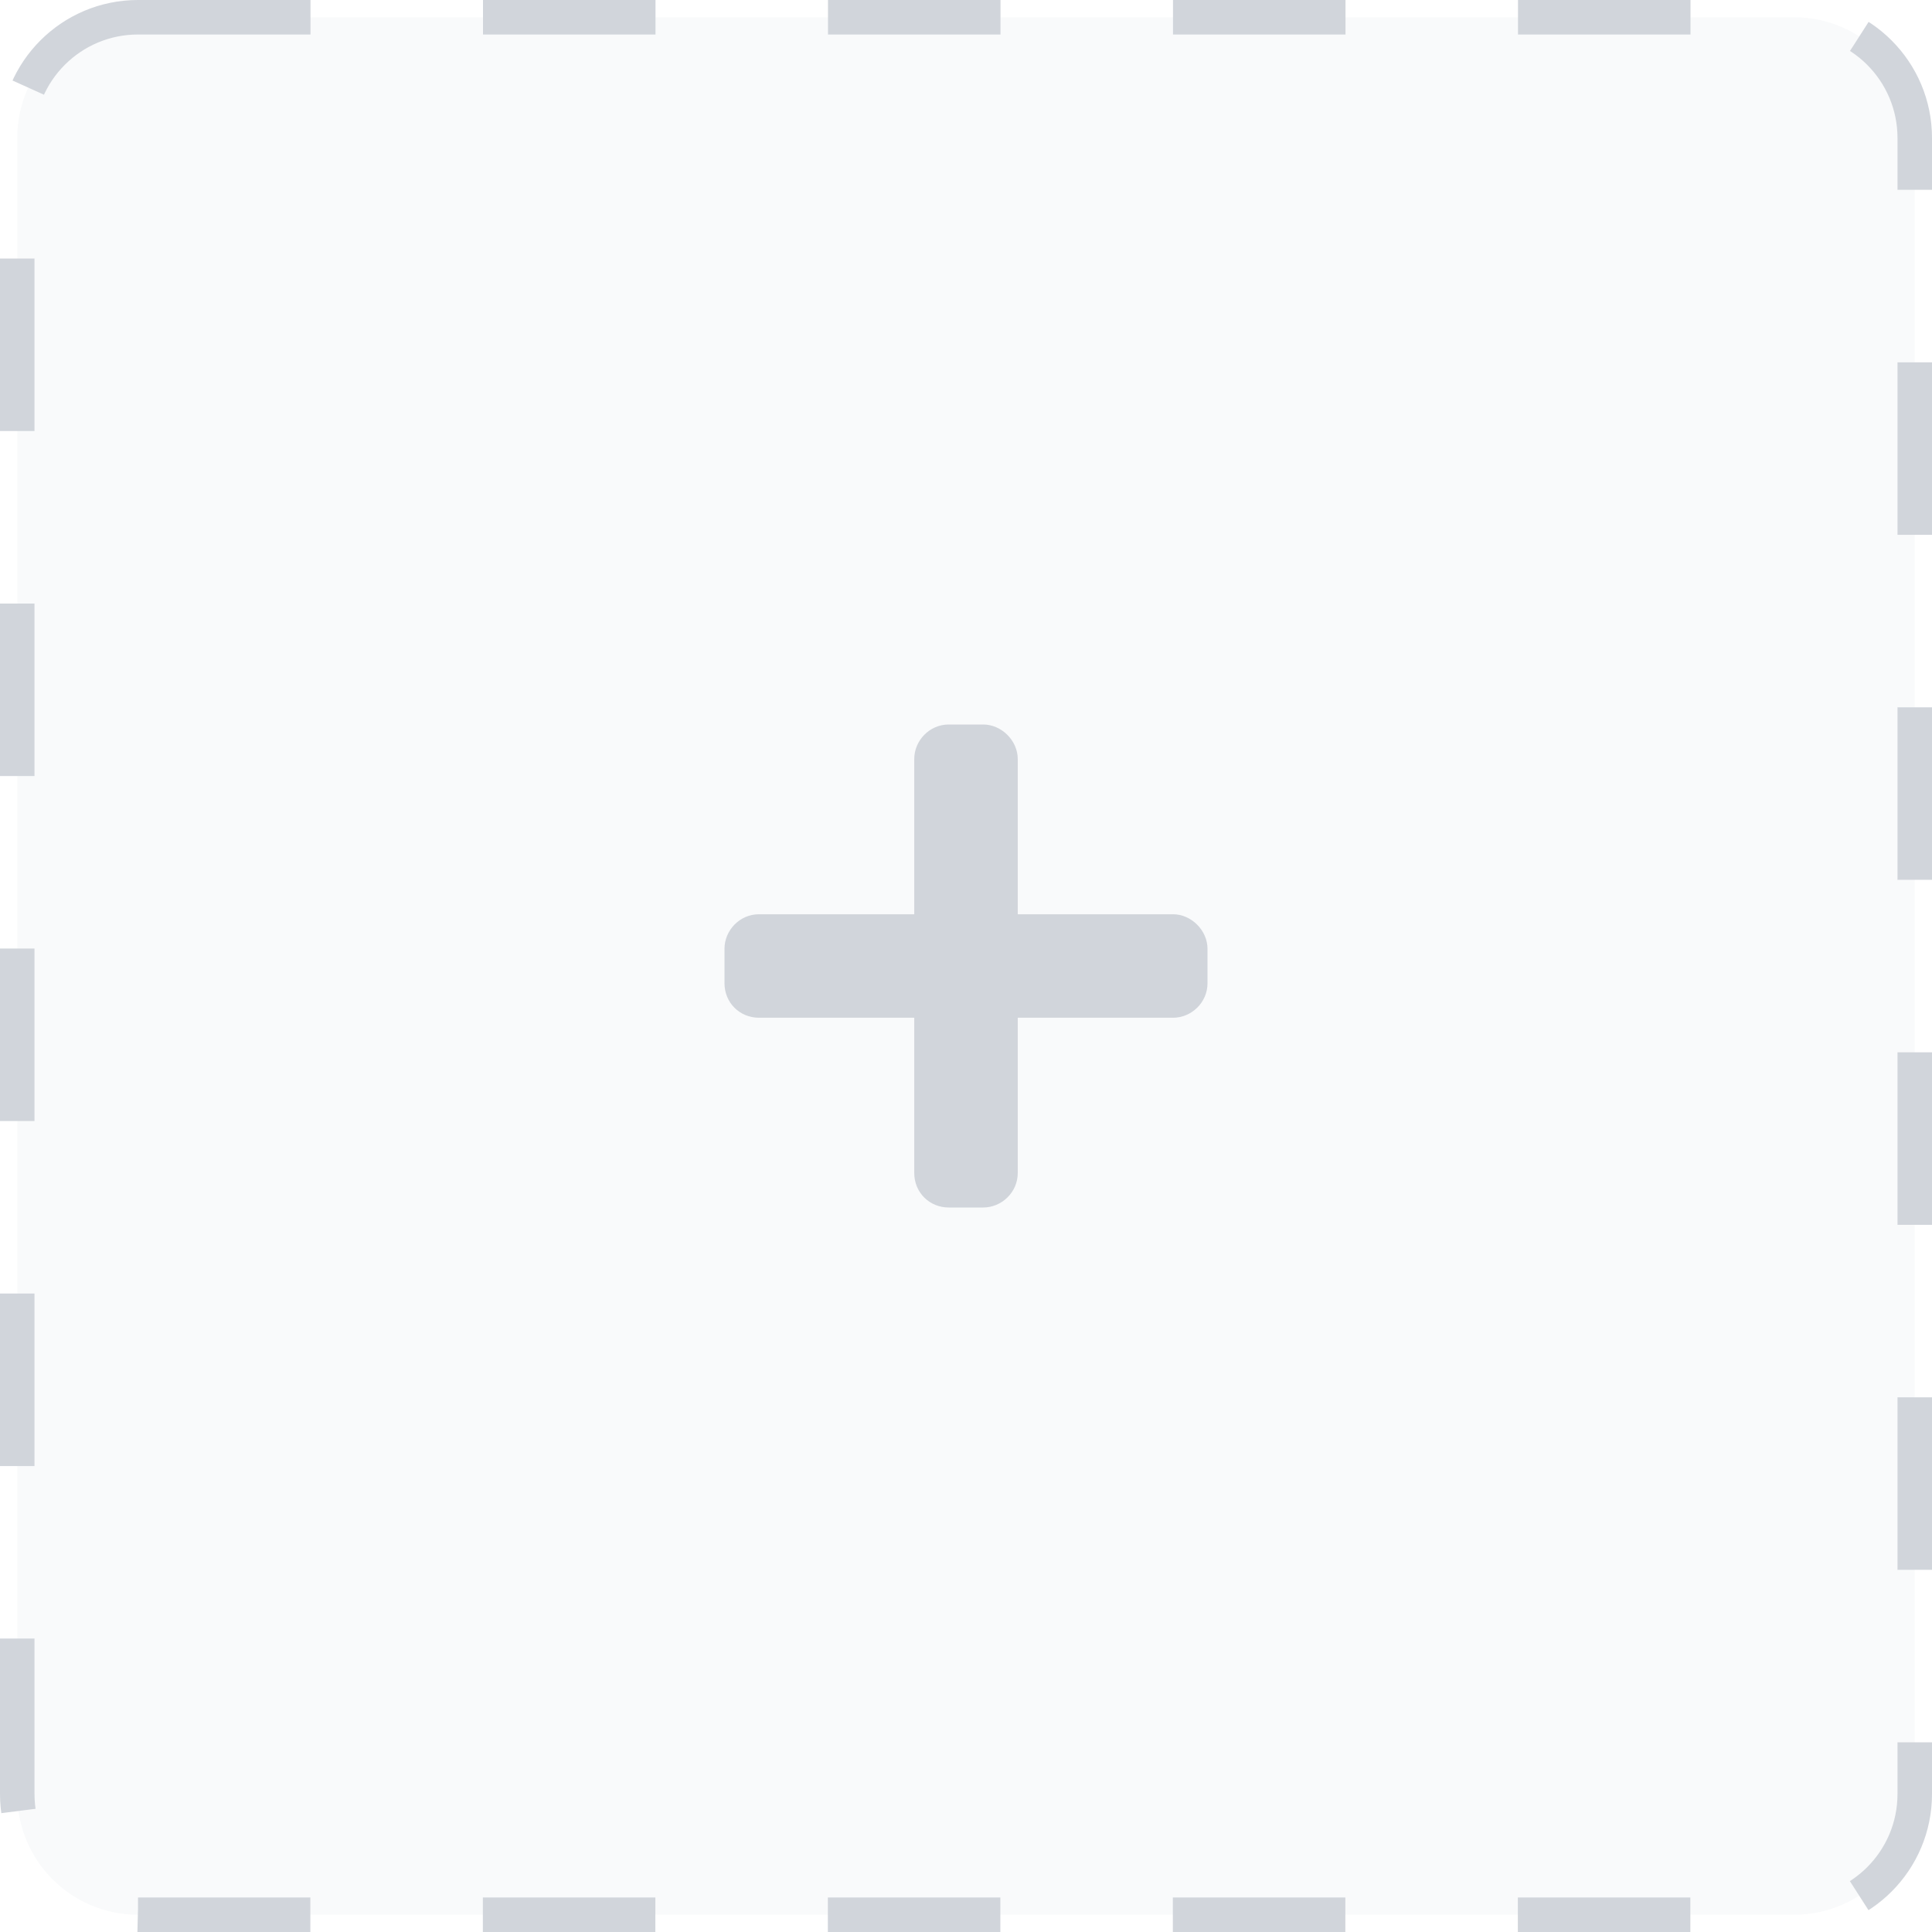
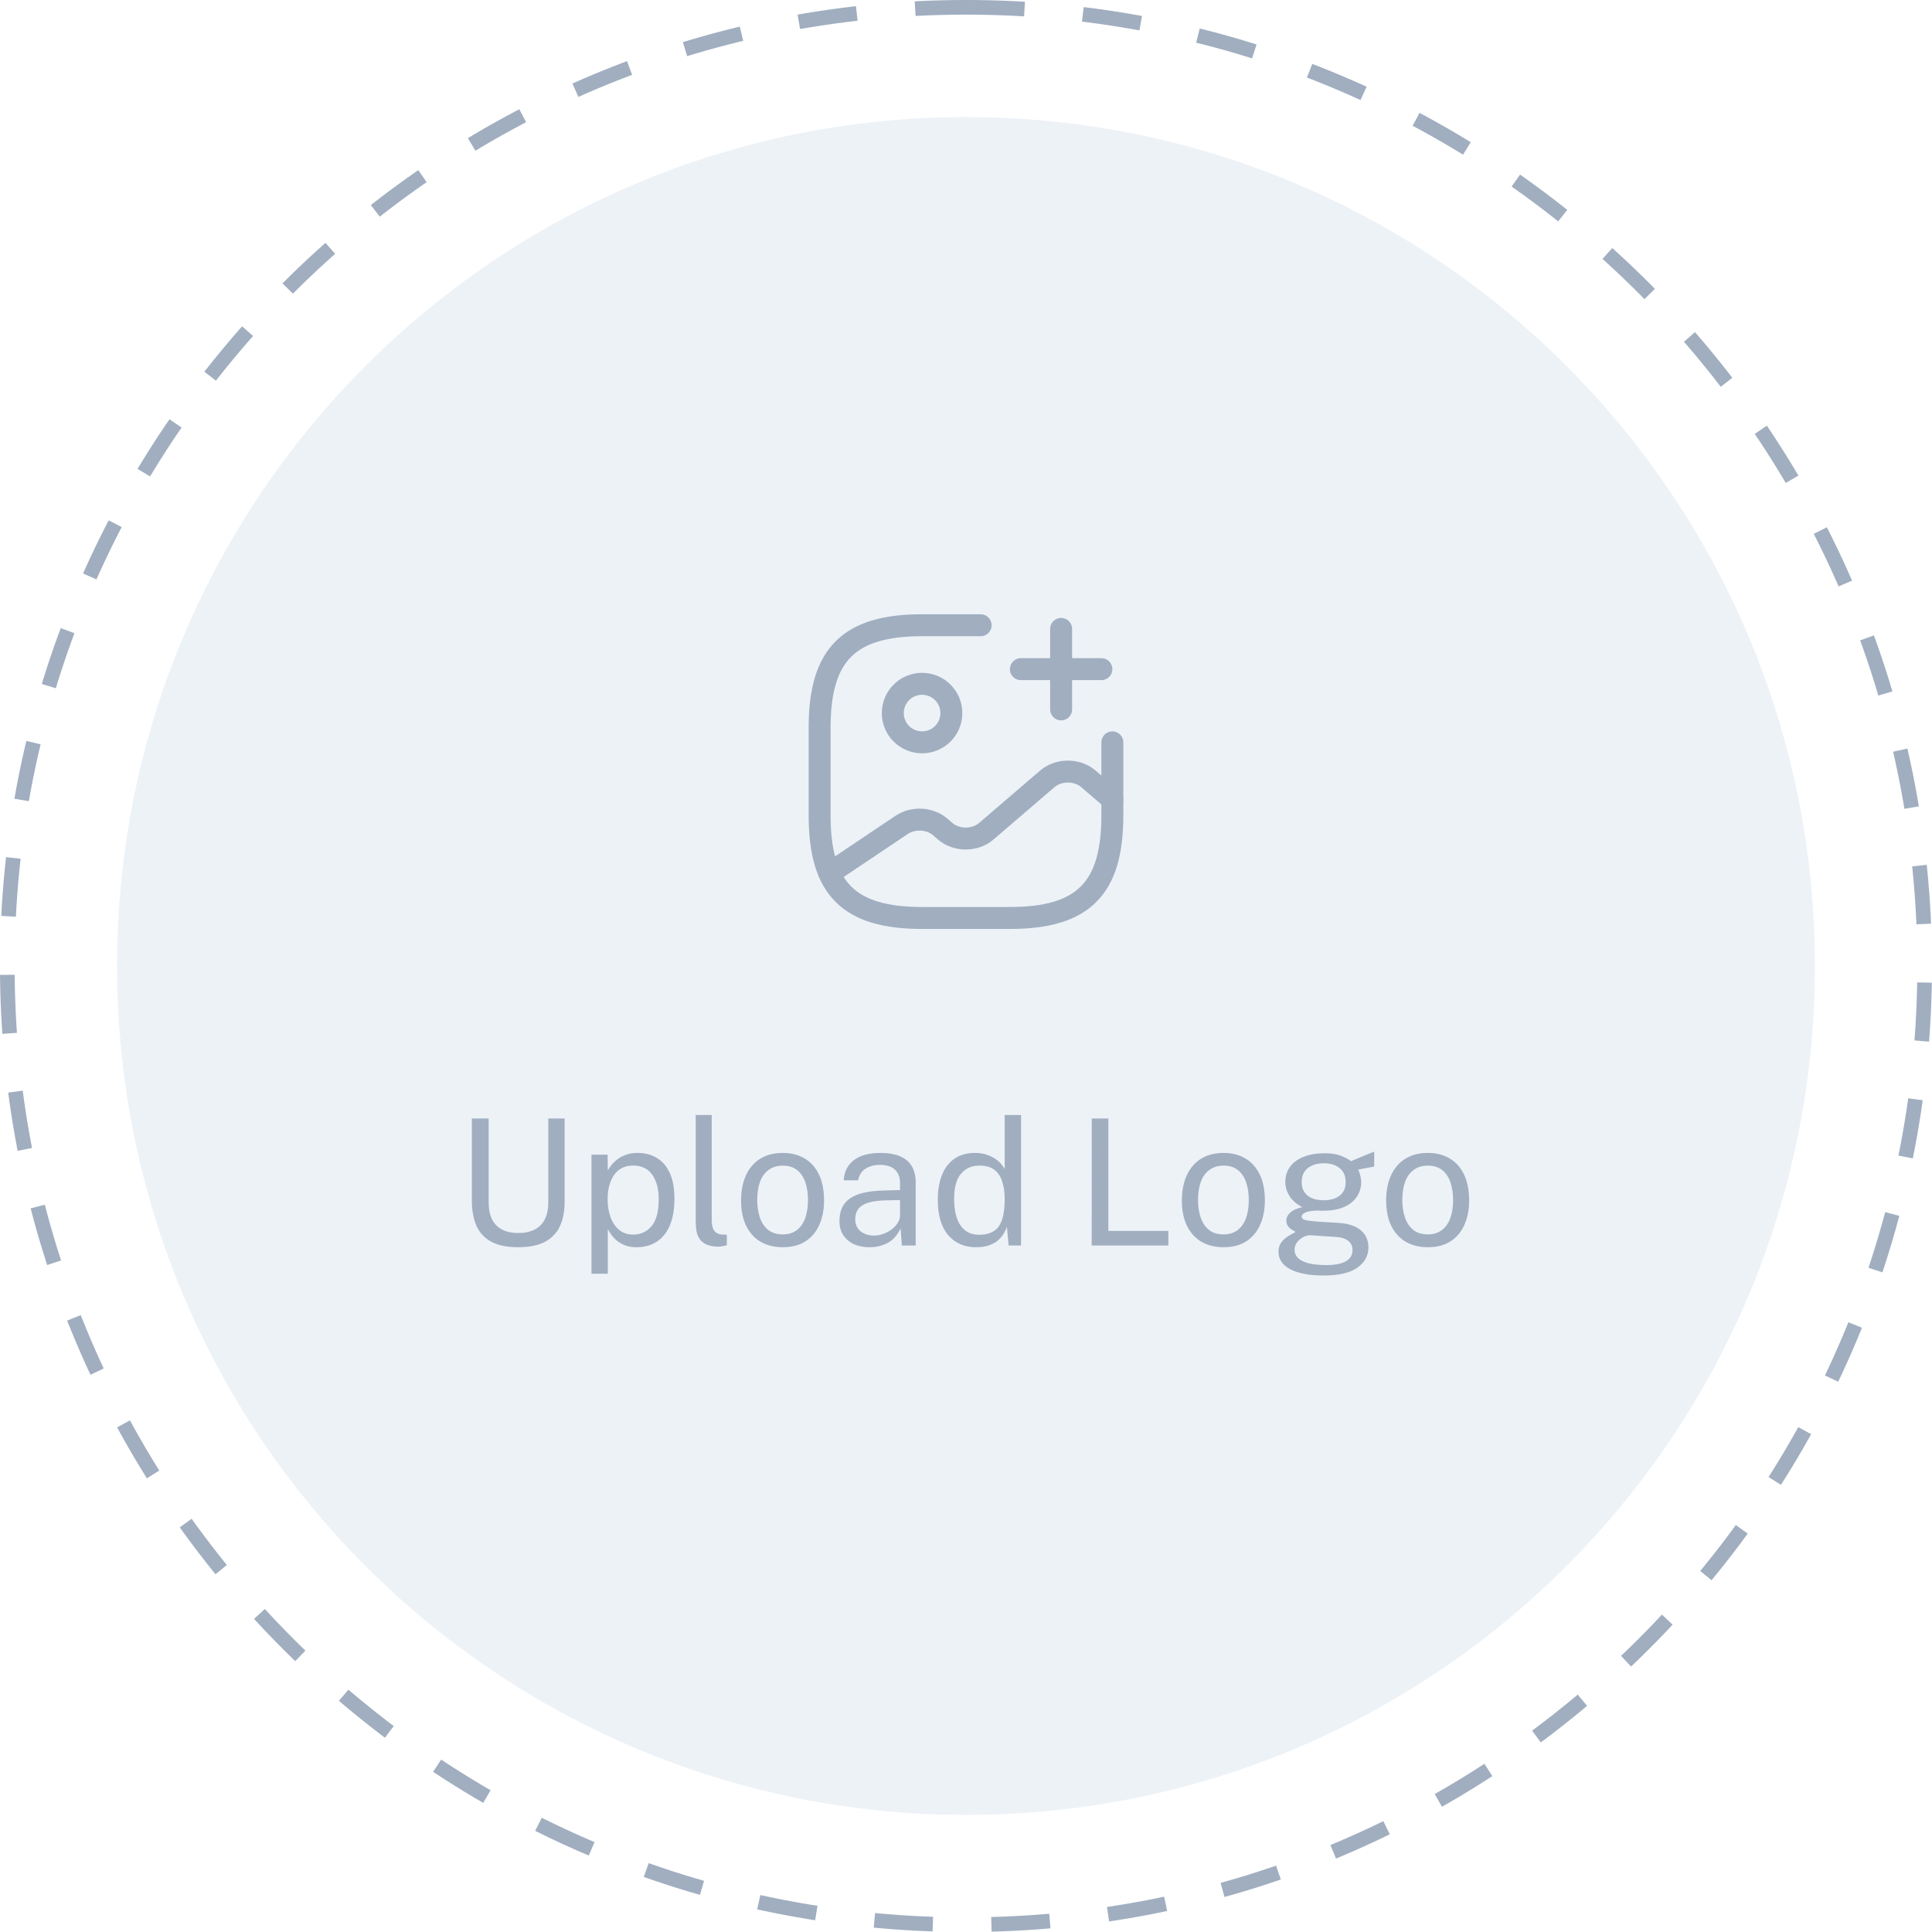
- <svg xmlns="http://www.w3.org/2000/svg" width="56" height="56" viewBox="0 0 56 56" fill="none">
-   <rect x="0.5" y="0.5" width="55" height="55" rx="3.5" fill="#F9FAFB" />
-   <path d="M34 26.5H29.5V22C29.5 21.469 29.031 21 28.5 21H27.5C26.938 21 26.5 21.469 26.5 22V26.5H22C21.438 26.5 21 26.969 21 27.5V28.5C21 29.062 21.438 29.5 22 29.5H26.5V34C26.5 34.562 26.938 35 27.5 35H28.5C29.031 35 29.5 34.562 29.5 34V29.5H34C34.531 29.5 35 29.062 35 28.5V27.5C35 26.969 34.531 26.5 34 26.5Z" fill="#D1D5DB" />
-   <rect x="0.5" y="0.5" width="55" height="55" rx="3.5" stroke="#D1D5DB" stroke-dasharray="5 5" />
+ <svg xmlns="http://www.w3.org/2000/svg" width="64" height="64" viewBox="0 0 64 64" fill="none">
+   <rect x="0.242" y="0.242" width="63.515" height="63.515" rx="31.758" stroke="#A0AEC0" stroke-width="0.485" stroke-dasharray="1.94 1.94" />
+   <circle cx="32" cy="32" r="28.121" fill="#EDF2F7" />
+   <rect width="34" height="24.515" transform="translate(15 19.7427)" fill="#EDF2F7" />
+   <path d="M30.545 24.591C31.08 24.591 31.515 24.157 31.515 23.622C31.515 23.086 31.08 22.652 30.545 22.652C30.009 22.652 29.575 23.086 29.575 23.622C29.575 24.157 30.009 24.591 30.545 24.591Z" stroke="#A0AEC0" stroke-width="0.727" stroke-linecap="round" stroke-linejoin="round" />
+   <path d="M32.485 20.712H30.545C28.121 20.712 27.151 21.682 27.151 24.106V27.015C27.151 29.44 28.121 30.409 30.545 30.409H33.454C35.879 30.409 36.848 29.44 36.848 27.015V24.591" stroke="#A0AEC0" stroke-width="0.727" stroke-linecap="round" stroke-linejoin="round" />
+   <path d="M33.818 22.167H36.485" stroke="#A0AEC0" stroke-width="0.727" stroke-linecap="round" />
+   <path d="M35.151 23.5V20.834" stroke="#A0AEC0" stroke-width="0.727" stroke-linecap="round" />
+   <path d="M27.477 28.93L29.867 27.326C30.25 27.069 30.803 27.098 31.147 27.393L31.307 27.534C31.685 27.859 32.296 27.859 32.674 27.534L34.691 25.803C35.069 25.478 35.68 25.478 36.058 25.803L36.849 26.482" stroke="#A0AEC0" stroke-width="0.727" stroke-linecap="round" stroke-linejoin="round" />
+   <path d="M18.704 39.803C18.704 40.127 18.651 40.402 18.544 40.627C18.438 40.852 18.271 41.023 18.044 41.141C17.819 41.258 17.526 41.316 17.166 41.316C16.801 41.316 16.505 41.256 16.278 41.136C16.053 41.015 15.888 40.839 15.784 40.606C15.681 40.373 15.63 40.087 15.63 39.748V37.051H16.188V39.829C16.188 40.169 16.272 40.423 16.441 40.592C16.61 40.76 16.851 40.845 17.166 40.845C17.377 40.845 17.556 40.808 17.704 40.734C17.853 40.66 17.966 40.549 18.044 40.4C18.124 40.248 18.163 40.058 18.163 39.829V37.051H18.704V39.803ZM19.593 42.194V38.25H20.128L20.134 38.773C20.169 38.711 20.213 38.646 20.268 38.578C20.324 38.511 20.392 38.448 20.471 38.389C20.553 38.331 20.647 38.284 20.753 38.247C20.862 38.21 20.985 38.192 21.123 38.192C21.363 38.192 21.575 38.247 21.757 38.357C21.941 38.466 22.085 38.633 22.188 38.858C22.291 39.083 22.342 39.368 22.342 39.713C22.342 40.058 22.291 40.35 22.191 40.589C22.092 40.825 21.948 41.006 21.76 41.13C21.572 41.254 21.345 41.316 21.079 41.316C20.945 41.316 20.826 41.297 20.721 41.258C20.619 41.221 20.529 41.172 20.451 41.112C20.375 41.05 20.311 40.984 20.259 40.914C20.209 40.845 20.167 40.778 20.134 40.714V42.194H19.593ZM20.977 40.897C21.226 40.897 21.428 40.803 21.585 40.615C21.743 40.425 21.821 40.13 21.821 39.73C21.821 39.387 21.749 39.115 21.606 38.913C21.462 38.711 21.253 38.611 20.977 38.611C20.698 38.611 20.487 38.714 20.343 38.922C20.2 39.127 20.128 39.397 20.128 39.73C20.128 39.946 20.16 40.142 20.224 40.318C20.288 40.495 20.383 40.635 20.509 40.74C20.635 40.845 20.791 40.897 20.977 40.897ZM23.807 41.296C23.644 41.296 23.512 41.273 23.411 41.229C23.312 41.184 23.235 41.124 23.181 41.048C23.129 40.973 23.093 40.886 23.073 40.789C23.056 40.691 23.047 40.589 23.047 40.484V36.935H23.577V40.432C23.577 40.583 23.606 40.696 23.664 40.772C23.724 40.848 23.808 40.889 23.914 40.897L24.077 40.9V41.249C24.033 41.263 23.986 41.273 23.938 41.281C23.889 41.291 23.845 41.296 23.807 41.296ZM25.93 41.316C25.653 41.316 25.411 41.257 25.203 41.139C24.996 41.018 24.835 40.843 24.72 40.612C24.606 40.381 24.549 40.099 24.549 39.765C24.549 39.451 24.602 39.176 24.709 38.939C24.815 38.703 24.971 38.519 25.177 38.389C25.385 38.258 25.636 38.192 25.93 38.192C26.208 38.192 26.448 38.253 26.652 38.375C26.858 38.495 27.017 38.673 27.129 38.907C27.241 39.142 27.298 39.428 27.298 39.765C27.298 40.072 27.245 40.341 27.141 40.574C27.038 40.807 26.885 40.989 26.681 41.121C26.479 41.251 26.229 41.316 25.93 41.316ZM25.93 40.891C26.111 40.891 26.263 40.846 26.387 40.755C26.511 40.663 26.605 40.532 26.669 40.362C26.733 40.191 26.765 39.989 26.765 39.754C26.765 39.538 26.737 39.346 26.681 39.175C26.625 39.002 26.535 38.866 26.41 38.765C26.288 38.664 26.128 38.613 25.93 38.613C25.748 38.613 25.594 38.659 25.468 38.75C25.342 38.839 25.246 38.969 25.18 39.14C25.116 39.311 25.084 39.515 25.084 39.754C25.084 39.965 25.113 40.157 25.171 40.33C25.229 40.502 25.321 40.639 25.445 40.74C25.569 40.841 25.731 40.891 25.93 40.891ZM28.8 41.316C28.606 41.316 28.434 41.282 28.285 41.214C28.136 41.144 28.018 41.044 27.933 40.914C27.849 40.785 27.808 40.627 27.808 40.443C27.808 40.11 27.924 39.861 28.157 39.699C28.39 39.536 28.763 39.448 29.277 39.437L29.815 39.422V39.187C29.815 39.002 29.76 38.857 29.649 38.75C29.539 38.642 29.367 38.587 29.134 38.587C28.962 38.589 28.809 38.63 28.678 38.709C28.548 38.789 28.463 38.919 28.424 39.099H27.95C27.962 38.903 28.017 38.739 28.116 38.605C28.215 38.469 28.353 38.366 28.529 38.296C28.708 38.227 28.918 38.192 29.16 38.192C29.422 38.192 29.64 38.228 29.812 38.302C29.987 38.376 30.117 38.484 30.202 38.628C30.289 38.772 30.333 38.948 30.333 39.157V41.258H29.873L29.835 40.693C29.719 40.928 29.571 41.091 29.39 41.182C29.212 41.271 29.015 41.316 28.8 41.316ZM28.963 40.929C29.064 40.929 29.163 40.911 29.262 40.874C29.363 40.837 29.455 40.788 29.539 40.725C29.622 40.661 29.688 40.591 29.736 40.513C29.787 40.434 29.813 40.352 29.815 40.269V39.754L29.367 39.763C29.138 39.766 28.946 39.79 28.791 39.832C28.638 39.875 28.523 39.942 28.445 40.033C28.369 40.124 28.331 40.243 28.331 40.391C28.331 40.56 28.39 40.691 28.506 40.786C28.624 40.882 28.776 40.929 28.963 40.929ZM32.337 41.316C31.947 41.316 31.638 41.182 31.409 40.914C31.18 40.647 31.066 40.256 31.066 39.742C31.066 39.43 31.111 39.157 31.203 38.925C31.296 38.692 31.433 38.512 31.616 38.384C31.798 38.256 32.025 38.192 32.296 38.192C32.44 38.192 32.567 38.21 32.677 38.247C32.79 38.284 32.887 38.33 32.968 38.386C33.05 38.443 33.116 38.501 33.166 38.561C33.218 38.621 33.257 38.676 33.282 38.727V36.935H33.824V41.258H33.413L33.355 40.641C33.336 40.699 33.305 40.767 33.262 40.845C33.219 40.92 33.159 40.995 33.082 41.069C33.004 41.141 32.904 41.2 32.782 41.246C32.662 41.293 32.514 41.316 32.337 41.316ZM32.433 40.903C32.737 40.903 32.955 40.811 33.085 40.627C33.217 40.44 33.282 40.137 33.282 39.716C33.281 39.481 33.251 39.282 33.192 39.117C33.136 38.952 33.047 38.827 32.925 38.741C32.804 38.654 32.644 38.611 32.445 38.611C32.196 38.611 31.995 38.699 31.84 38.875C31.684 39.052 31.607 39.332 31.607 39.716C31.607 40.092 31.677 40.384 31.816 40.592C31.958 40.799 32.163 40.903 32.433 40.903ZM36.166 37.051H36.716V40.775H38.703V41.258H36.164L36.166 37.051ZM40.533 41.316C40.255 41.316 40.013 41.257 39.806 41.139C39.598 41.018 39.437 40.843 39.323 40.612C39.208 40.381 39.151 40.099 39.151 39.765C39.151 39.451 39.204 39.176 39.311 38.939C39.418 38.703 39.574 38.519 39.779 38.389C39.987 38.258 40.238 38.192 40.533 38.192C40.81 38.192 41.051 38.253 41.254 38.375C41.46 38.495 41.619 38.673 41.731 38.907C41.844 39.142 41.9 39.428 41.9 39.765C41.9 40.072 41.848 40.341 41.743 40.574C41.64 40.807 41.487 40.989 41.283 41.121C41.082 41.251 40.831 41.316 40.533 41.316ZM40.533 40.891C40.713 40.891 40.865 40.846 40.989 40.755C41.114 40.663 41.208 40.532 41.272 40.362C41.336 40.191 41.368 39.989 41.368 39.754C41.368 39.538 41.34 39.346 41.283 39.175C41.227 39.002 41.137 38.866 41.013 38.765C40.891 38.664 40.731 38.613 40.533 38.613C40.35 38.613 40.196 38.659 40.07 38.75C39.944 38.839 39.848 38.969 39.782 39.14C39.718 39.311 39.686 39.515 39.686 39.754C39.686 39.965 39.715 40.157 39.773 40.33C39.832 40.502 39.923 40.639 40.047 40.74C40.171 40.841 40.333 40.891 40.533 40.891ZM43.85 42.253C43.377 42.253 43.008 42.184 42.744 42.046C42.483 41.91 42.352 41.715 42.352 41.461C42.352 41.353 42.377 41.261 42.427 41.185C42.478 41.108 42.538 41.044 42.608 40.993C42.678 40.943 42.742 40.903 42.803 40.874C42.863 40.843 42.901 40.821 42.919 40.807C42.886 40.788 42.844 40.763 42.794 40.734C42.745 40.705 42.703 40.666 42.666 40.618C42.629 40.569 42.611 40.506 42.611 40.429C42.611 40.334 42.655 40.246 42.744 40.167C42.834 40.087 42.965 40.028 43.14 39.989C42.964 39.9 42.826 39.782 42.727 39.635C42.628 39.487 42.578 39.327 42.578 39.154C42.578 38.961 42.631 38.792 42.736 38.648C42.842 38.505 42.994 38.395 43.19 38.32C43.385 38.242 43.618 38.203 43.888 38.203C44.084 38.203 44.248 38.227 44.382 38.273C44.516 38.318 44.64 38.382 44.755 38.465C44.786 38.452 44.834 38.431 44.9 38.404C44.968 38.375 45.042 38.344 45.124 38.311C45.206 38.278 45.281 38.247 45.351 38.218C45.423 38.187 45.48 38.163 45.523 38.148L45.52 38.645L44.993 38.744C45.022 38.806 45.045 38.874 45.063 38.948C45.082 39.022 45.092 39.09 45.092 39.154C45.092 39.331 45.045 39.491 44.952 39.635C44.861 39.778 44.722 39.892 44.536 39.978C44.35 40.063 44.117 40.106 43.838 40.106C43.815 40.106 43.785 40.106 43.748 40.106C43.713 40.104 43.683 40.102 43.658 40.1C43.452 40.106 43.311 40.129 43.233 40.17C43.156 40.209 43.117 40.252 43.117 40.301C43.117 40.357 43.16 40.396 43.248 40.417C43.335 40.438 43.483 40.457 43.693 40.472C43.768 40.476 43.861 40.481 43.972 40.487C44.084 40.493 44.209 40.501 44.344 40.51C44.66 40.53 44.904 40.61 45.075 40.752C45.245 40.893 45.331 41.084 45.331 41.325C45.331 41.598 45.208 41.821 44.964 41.994C44.72 42.166 44.348 42.253 43.85 42.253ZM43.946 41.907C44.223 41.907 44.435 41.865 44.583 41.781C44.73 41.698 44.804 41.572 44.804 41.403C44.804 41.283 44.758 41.185 44.667 41.109C44.578 41.032 44.441 40.987 44.257 40.976L43.413 40.92C43.338 40.916 43.259 40.936 43.178 40.978C43.096 41.019 43.026 41.077 42.968 41.15C42.912 41.224 42.884 41.307 42.884 41.4C42.884 41.559 42.97 41.684 43.143 41.773C43.318 41.862 43.585 41.907 43.946 41.907ZM43.853 39.76C44.07 39.76 44.245 39.709 44.376 39.608C44.51 39.508 44.577 39.358 44.577 39.16C44.577 38.957 44.51 38.802 44.376 38.695C44.245 38.588 44.07 38.535 43.853 38.535C43.634 38.535 43.456 38.589 43.32 38.698C43.187 38.804 43.12 38.959 43.12 39.16C43.12 39.35 43.184 39.498 43.312 39.602C43.44 39.707 43.62 39.76 43.853 39.76ZM47.3 41.316C47.023 41.316 46.78 41.257 46.572 41.139C46.365 41.018 46.204 40.843 46.09 40.612C45.975 40.381 45.918 40.099 45.918 39.765C45.918 39.451 45.971 39.176 46.078 38.939C46.185 38.703 46.341 38.519 46.546 38.389C46.754 38.258 47.005 38.192 47.3 38.192C47.577 38.192 47.818 38.253 48.021 38.375C48.227 38.495 48.386 38.673 48.498 38.907C48.611 39.142 48.667 39.428 48.667 39.765C48.667 40.072 48.615 40.341 48.51 40.574C48.407 40.807 48.254 40.989 48.05 41.121C47.849 41.251 47.599 41.316 47.3 41.316ZM47.3 40.891C47.48 40.891 47.632 40.846 47.757 40.755C47.881 40.663 47.975 40.532 48.039 40.362C48.103 40.191 48.135 39.989 48.135 39.754C48.135 39.538 48.107 39.346 48.05 39.175C47.994 39.002 47.904 38.866 47.78 38.765C47.658 38.664 47.498 38.613 47.3 38.613C47.117 38.613 46.963 38.659 46.837 38.75C46.711 38.839 46.615 38.969 46.549 39.14C46.485 39.311 46.453 39.515 46.453 39.754C46.453 39.965 46.482 40.157 46.541 40.33C46.599 40.502 46.69 40.639 46.814 40.74C46.938 40.841 47.1 40.891 47.3 40.891Z" fill="#A0AEC0" />
</svg>
